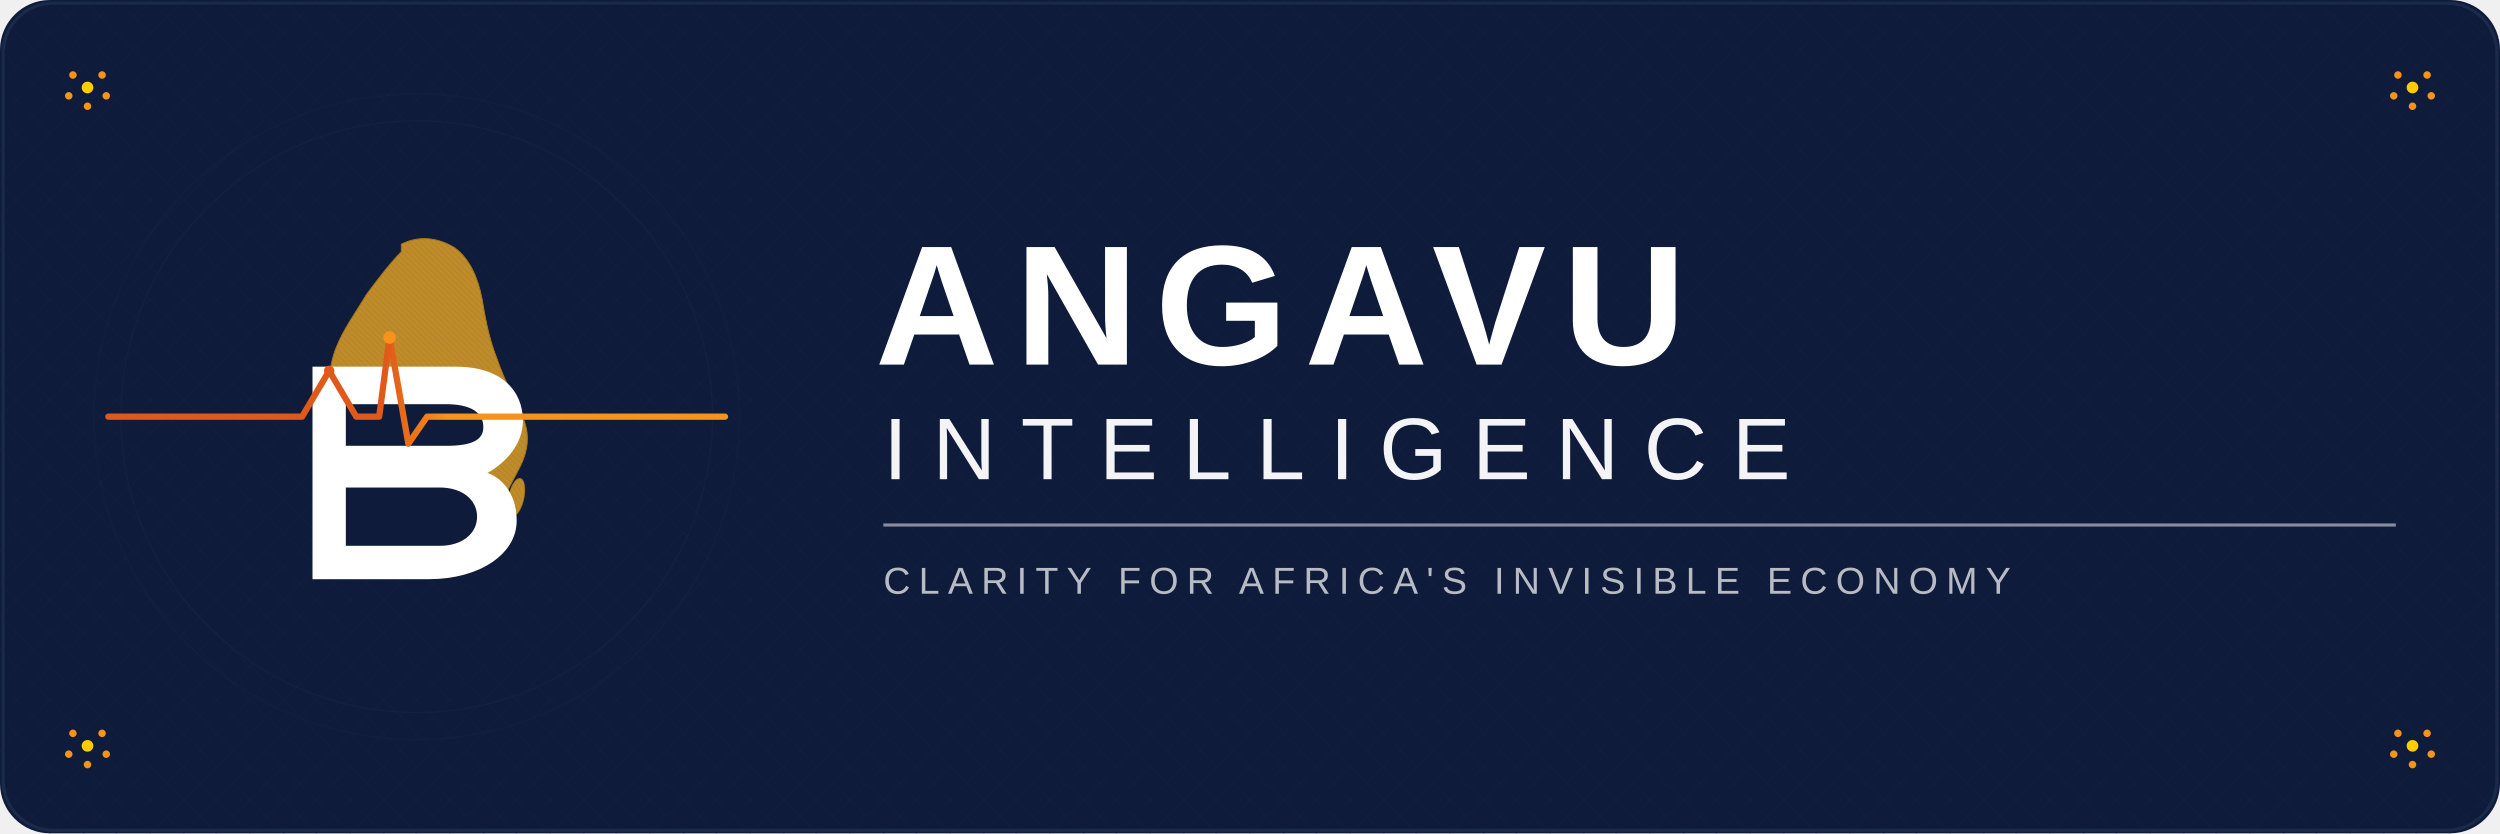
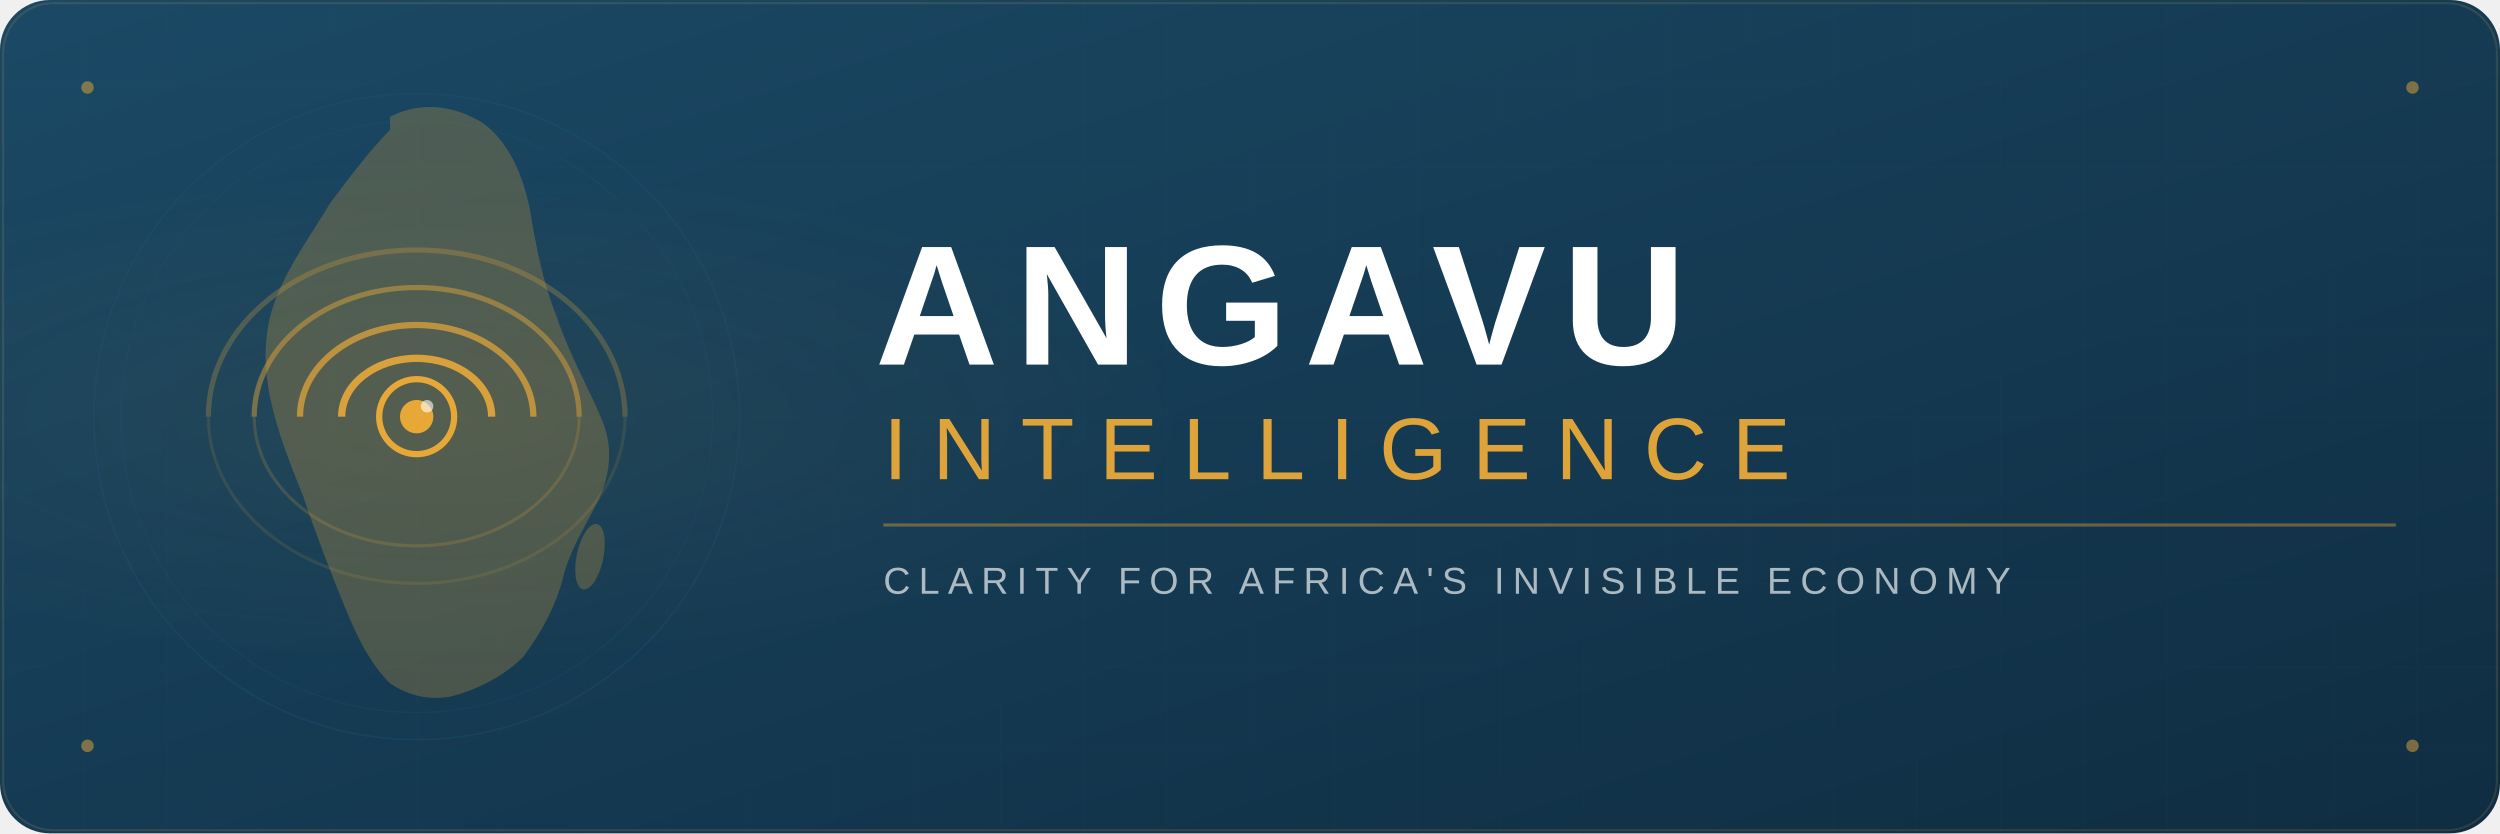
<svg xmlns="http://www.w3.org/2000/svg" viewBox="0 0 1200 400" width="1200" height="400">
  <defs>
-     <pattern id="bgPattern" x="0" y="0" width="16" height="16" patternUnits="userSpaceOnUse">
-       <rect width="16" height="16" fill="none" />
-       <path d="M8 0 L16 8 L8 16 L0 8 Z" fill="none" stroke="#162040" stroke-width="0.4" opacity="0.5" />
-     </pattern>
-     <pattern id="africaTex" x="0" y="0" width="6" height="6" patternUnits="userSpaceOnUse">
-       <rect width="6" height="6" fill="#C6922A" />
-       <path d="M0 0 L3 3 M3 0 L6 3 M0 3 L3 6 M3 3 L6 6" stroke="#B07A1A" stroke-width="0.5" opacity="0.35" />
-     </pattern>
-     <linearGradient id="pulseGrad" x1="0%" y1="0%" x2="100%" y2="0%">
-       <stop offset="0%" stop-color="#E0591A" />
-       <stop offset="45%" stop-color="#E0591A" />
-       <stop offset="55%" stop-color="#F7931A" />
-       <stop offset="100%" stop-color="#F7931A" />
+     <linearGradient id="bgGrad" x1="0%" y1="0%" x2="100%" y2="100%">
+       <stop offset="0%" stop-color="#1B4965" />
+       <stop offset="100%" stop-color="#0F2D42" />
    </linearGradient>
+     <radialGradient id="glow" cx="18%" cy="50%" r="30%">
+       <stop offset="0%" stop-color="#E8A838" stop-opacity="0.06" />
+       <stop offset="100%" stop-color="#E8A838" stop-opacity="0" />
+     </radialGradient>
    <clipPath id="roundClip">
      <rect width="1200" height="400" rx="24" ry="24" />
    </clipPath>
  </defs>
  <g clip-path="url(#roundClip)">
-     <rect width="1200" height="400" fill="#0F1B3A" />
-     <rect width="1200" height="400" fill="url(#bgPattern)" />
+     <rect width="1200" height="400" fill="url(#bgGrad)" />
+     <rect width="1200" height="400" fill="url(#glow)" />
+     <pattern id="grid" x="0" y="0" width="40" height="40" patternUnits="userSpaceOnUse">
+       <rect width="40" height="40" fill="none" />
+       <path d="M40 0 L0 0 0 40" fill="none" stroke="#1E5577" stroke-width="0.3" opacity="0.2" />
+     </pattern>
+     <rect width="1200" height="400" fill="url(#grid)" />
    <g transform="translate(200, 200)">
-       <circle r="155" fill="none" stroke="#162040" stroke-width="0.8" opacity="0.5" />
-       <circle r="142" fill="none" stroke="#1a2848" stroke-width="0.6" opacity="0.35" />
-       <g transform="scale(0.92)" opacity="0.95">
-         <path d="M-8,-90 C2,-95 12,-93 20,-88 C28,-82 32,-72 34,-62                  C36,-50 38,-40 42,-30 C46,-18 52,-8 56,2                  C59,10 58,18 54,26 C50,34 46,40 44,48                  C42,56 38,64 32,72 C26,78 18,82 10,84                  C4,85 -2,84 -8,80 C-14,74 -18,66 -22,56                  C-26,46 -30,36 -34,24 C-38,14 -42,4 -44,-6                  C-46,-16 -46,-26 -42,-36 C-38,-46 -32,-54 -26,-64                  C-20,-72 -14,-80 -8,-86 Z" fill="url(#africaTex)" stroke="#B07A1A" stroke-width="0.5" />
-         <ellipse cx="52" cy="42" rx="4" ry="10" fill="url(#africaTex)" stroke="#B07A1A" stroke-width="0.3" transform="rotate(12,52,42)" />
+       <circle r="155" fill="none" stroke="#1E5577" stroke-width="0.8" opacity="0.3" />
+       <circle r="142" fill="none" stroke="#1E5577" stroke-width="0.6" opacity="0.2" />
+       <g transform="scale(1.6)" opacity="0.25">
+         <path d="M-8,-90 C2,-95 12,-93 20,-88 C28,-82 32,-72 34,-62                  C36,-50 38,-40 42,-30 C46,-18 52,-8 56,2                  C59,10 58,18 54,26 C50,34 46,40 44,48                  C42,56 38,64 32,72 C26,78 18,82 10,84                  C4,85 -2,84 -8,80 C-14,74 -18,66 -22,56                  C-26,46 -30,36 -34,24 C-38,14 -42,4 -44,-6                  C-46,-16 -46,-26 -42,-36 C-38,-46 -32,-54 -26,-64                  C-20,-72 -14,-80 -8,-86 Z" fill="#E8A838" />
+         <ellipse cx="52" cy="42" rx="4" ry="10" fill="#E8A838" transform="rotate(12,52,42)" />
      </g>
-       <g>
-         <path d="M-50,-78 L-50,78 L6,78                  C30,78 48,66 48,50 C48,38 42,30 34,27                  C43,22 51,13 51,2 C51,-13 40,-24 19,-24                  L-50,-24 Z" fill="#FFFFFF" />
-         <path d="M-34,-62 L-34,-6 L14,-6                  C26,-6 32,-2 32,5 C32,11 27,14 14,14                  L-34,14 Z" fill="#0F1B3A" />
-         <path d="M-34,30 L-34,62 L11,62                  C22,62 29,56 29,48 C29,40 22,34 11,34                  L-34,34 Z" fill="#0F1B3A" />
-       </g>
-       <g transform="translate(0, 0)">
-         <path d="M-148,0 L-55,0 L-42,-22 L-29,0 L-18,0 L-13,-38 L-4,13 L5,0 L148,0" fill="none" stroke="url(#pulseGrad)" stroke-width="3" stroke-linecap="round" stroke-linejoin="round" />
-         <circle cx="-42" cy="-22" r="2.5" fill="#E0591A" />
-         <circle cx="-13" cy="-38" r="3" fill="#F7931A" />
-       </g>
+       <path d="M-100,0 A100,80 0 0 1 100,0" fill="none" stroke="#E8A838" stroke-width="2.5" opacity="0.25" />
+       <path d="M-78,0 A78,62 0 0 1 78,0" fill="none" stroke="#E8A838" stroke-width="2.5" opacity="0.45" />
+       <path d="M-56,0 A56,44 0 0 1 56,0" fill="none" stroke="#E8A838" stroke-width="3" opacity="0.7" />
+       <path d="M-36,0 A36,28 0 0 1 36,0" fill="none" stroke="#E8A838" stroke-width="3.5" opacity="0.9" />
+       <circle cx="0" cy="0" r="18" fill="none" stroke="#E8A838" stroke-width="3" />
+       <circle cx="0" cy="0" r="8" fill="#E8A838" />
+       <circle cx="5" cy="-5" r="3" fill="#FFFFFF" opacity="0.6" />
+       <path d="M-100,0 A100,80 0 0 0 100,0" fill="none" stroke="#E8A838" stroke-width="1.5" opacity="0.12" />
+       <path d="M-78,0 A78,62 0 0 0 78,0" fill="none" stroke="#E8A838" stroke-width="1.5" opacity="0.18" />
    </g>
    <g transform="translate(420, 0)">
      <text x="0" y="175" font-family="'Arial Black','Arial',Helvetica,sans-serif" font-size="82" font-weight="900" fill="#FFFFFF" letter-spacing="8">ANGAVU</text>
-       <text x="4" y="230" font-family="Arial,Helvetica,sans-serif" font-size="42" font-weight="400" fill="#FFFFFF" letter-spacing="12" opacity="0.95">INTELLIGENCE</text>
-       <line x1="4" y1="252" x2="730" y2="252" stroke="#FFFFFF" stroke-width="1.5" opacity="0.5" />
-       <text x="4" y="285" font-family="Arial,Helvetica,sans-serif" font-size="18" font-weight="300" fill="#FFFFFF" letter-spacing="4" opacity="0.7">CLARITY FOR AFRICA'S INVISIBLE ECONOMY</text>
+       <text x="4" y="230" font-family="Arial,Helvetica,sans-serif" font-size="42" font-weight="400" fill="#E8A838" letter-spacing="12" opacity="0.95">INTELLIGENCE</text>
+       <line x1="4" y1="252" x2="730" y2="252" stroke="#E8A838" stroke-width="1.5" opacity="0.4" />
+       <text x="4" y="285" font-family="Arial,Helvetica,sans-serif" font-size="18" font-weight="300" fill="#FFFFFF" letter-spacing="4" opacity="0.65">CLARITY FOR AFRICA'S INVISIBLE ECONOMY</text>
    </g>
-     <g transform="translate(42,42)">
-       <circle r="2.8" fill="#FFCC02" />
-       <circle cx="-7" cy="-6" r="1.8" fill="#F7931A" />
-       <circle cx="7" cy="-6" r="1.8" fill="#F7931A" />
-       <circle cx="-9" cy="4" r="1.8" fill="#F7931A" />
-       <circle cx="9" cy="4" r="1.8" fill="#F7931A" />
-       <circle cy="9" r="1.8" fill="#F7931A" />
-     </g>
-     <g transform="translate(1158,42)">
-       <circle r="2.8" fill="#FFCC02" />
-       <circle cx="-7" cy="-6" r="1.8" fill="#F7931A" />
-       <circle cx="7" cy="-6" r="1.8" fill="#F7931A" />
-       <circle cx="-9" cy="4" r="1.8" fill="#F7931A" />
-       <circle cx="9" cy="4" r="1.8" fill="#F7931A" />
-       <circle cy="9" r="1.8" fill="#F7931A" />
-     </g>
-     <g transform="translate(42,358)">
-       <circle r="2.8" fill="#FFCC02" />
-       <circle cx="-7" cy="-6" r="1.8" fill="#F7931A" />
-       <circle cx="7" cy="-6" r="1.8" fill="#F7931A" />
-       <circle cx="-9" cy="4" r="1.8" fill="#F7931A" />
-       <circle cx="9" cy="4" r="1.8" fill="#F7931A" />
-       <circle cy="9" r="1.8" fill="#F7931A" />
-     </g>
-     <g transform="translate(1158,358)">
-       <circle r="2.8" fill="#FFCC02" />
-       <circle cx="-7" cy="-6" r="1.8" fill="#F7931A" />
-       <circle cx="7" cy="-6" r="1.8" fill="#F7931A" />
-       <circle cx="-9" cy="4" r="1.8" fill="#F7931A" />
-       <circle cx="9" cy="4" r="1.8" fill="#F7931A" />
-       <circle cy="9" r="1.8" fill="#F7931A" />
-     </g>
+     <circle cx="42" cy="42" r="3" fill="#E8A838" opacity="0.5" />
+     <circle cx="1158" cy="42" r="3" fill="#E8A838" opacity="0.5" />
+     <circle cx="42" cy="358" r="3" fill="#E8A838" opacity="0.5" />
+     <circle cx="1158" cy="358" r="3" fill="#E8A838" opacity="0.5" />
  </g>
-   <rect x="1.5" y="1.5" width="1197" height="397" rx="24" ry="24" fill="none" stroke="#1a2a4a" stroke-width="1.5" />
+   <rect x="1.5" y="1.5" width="1197" height="397" rx="24" ry="24" fill="none" stroke="#E8A838" stroke-width="1" opacity="0.15" />
</svg>
